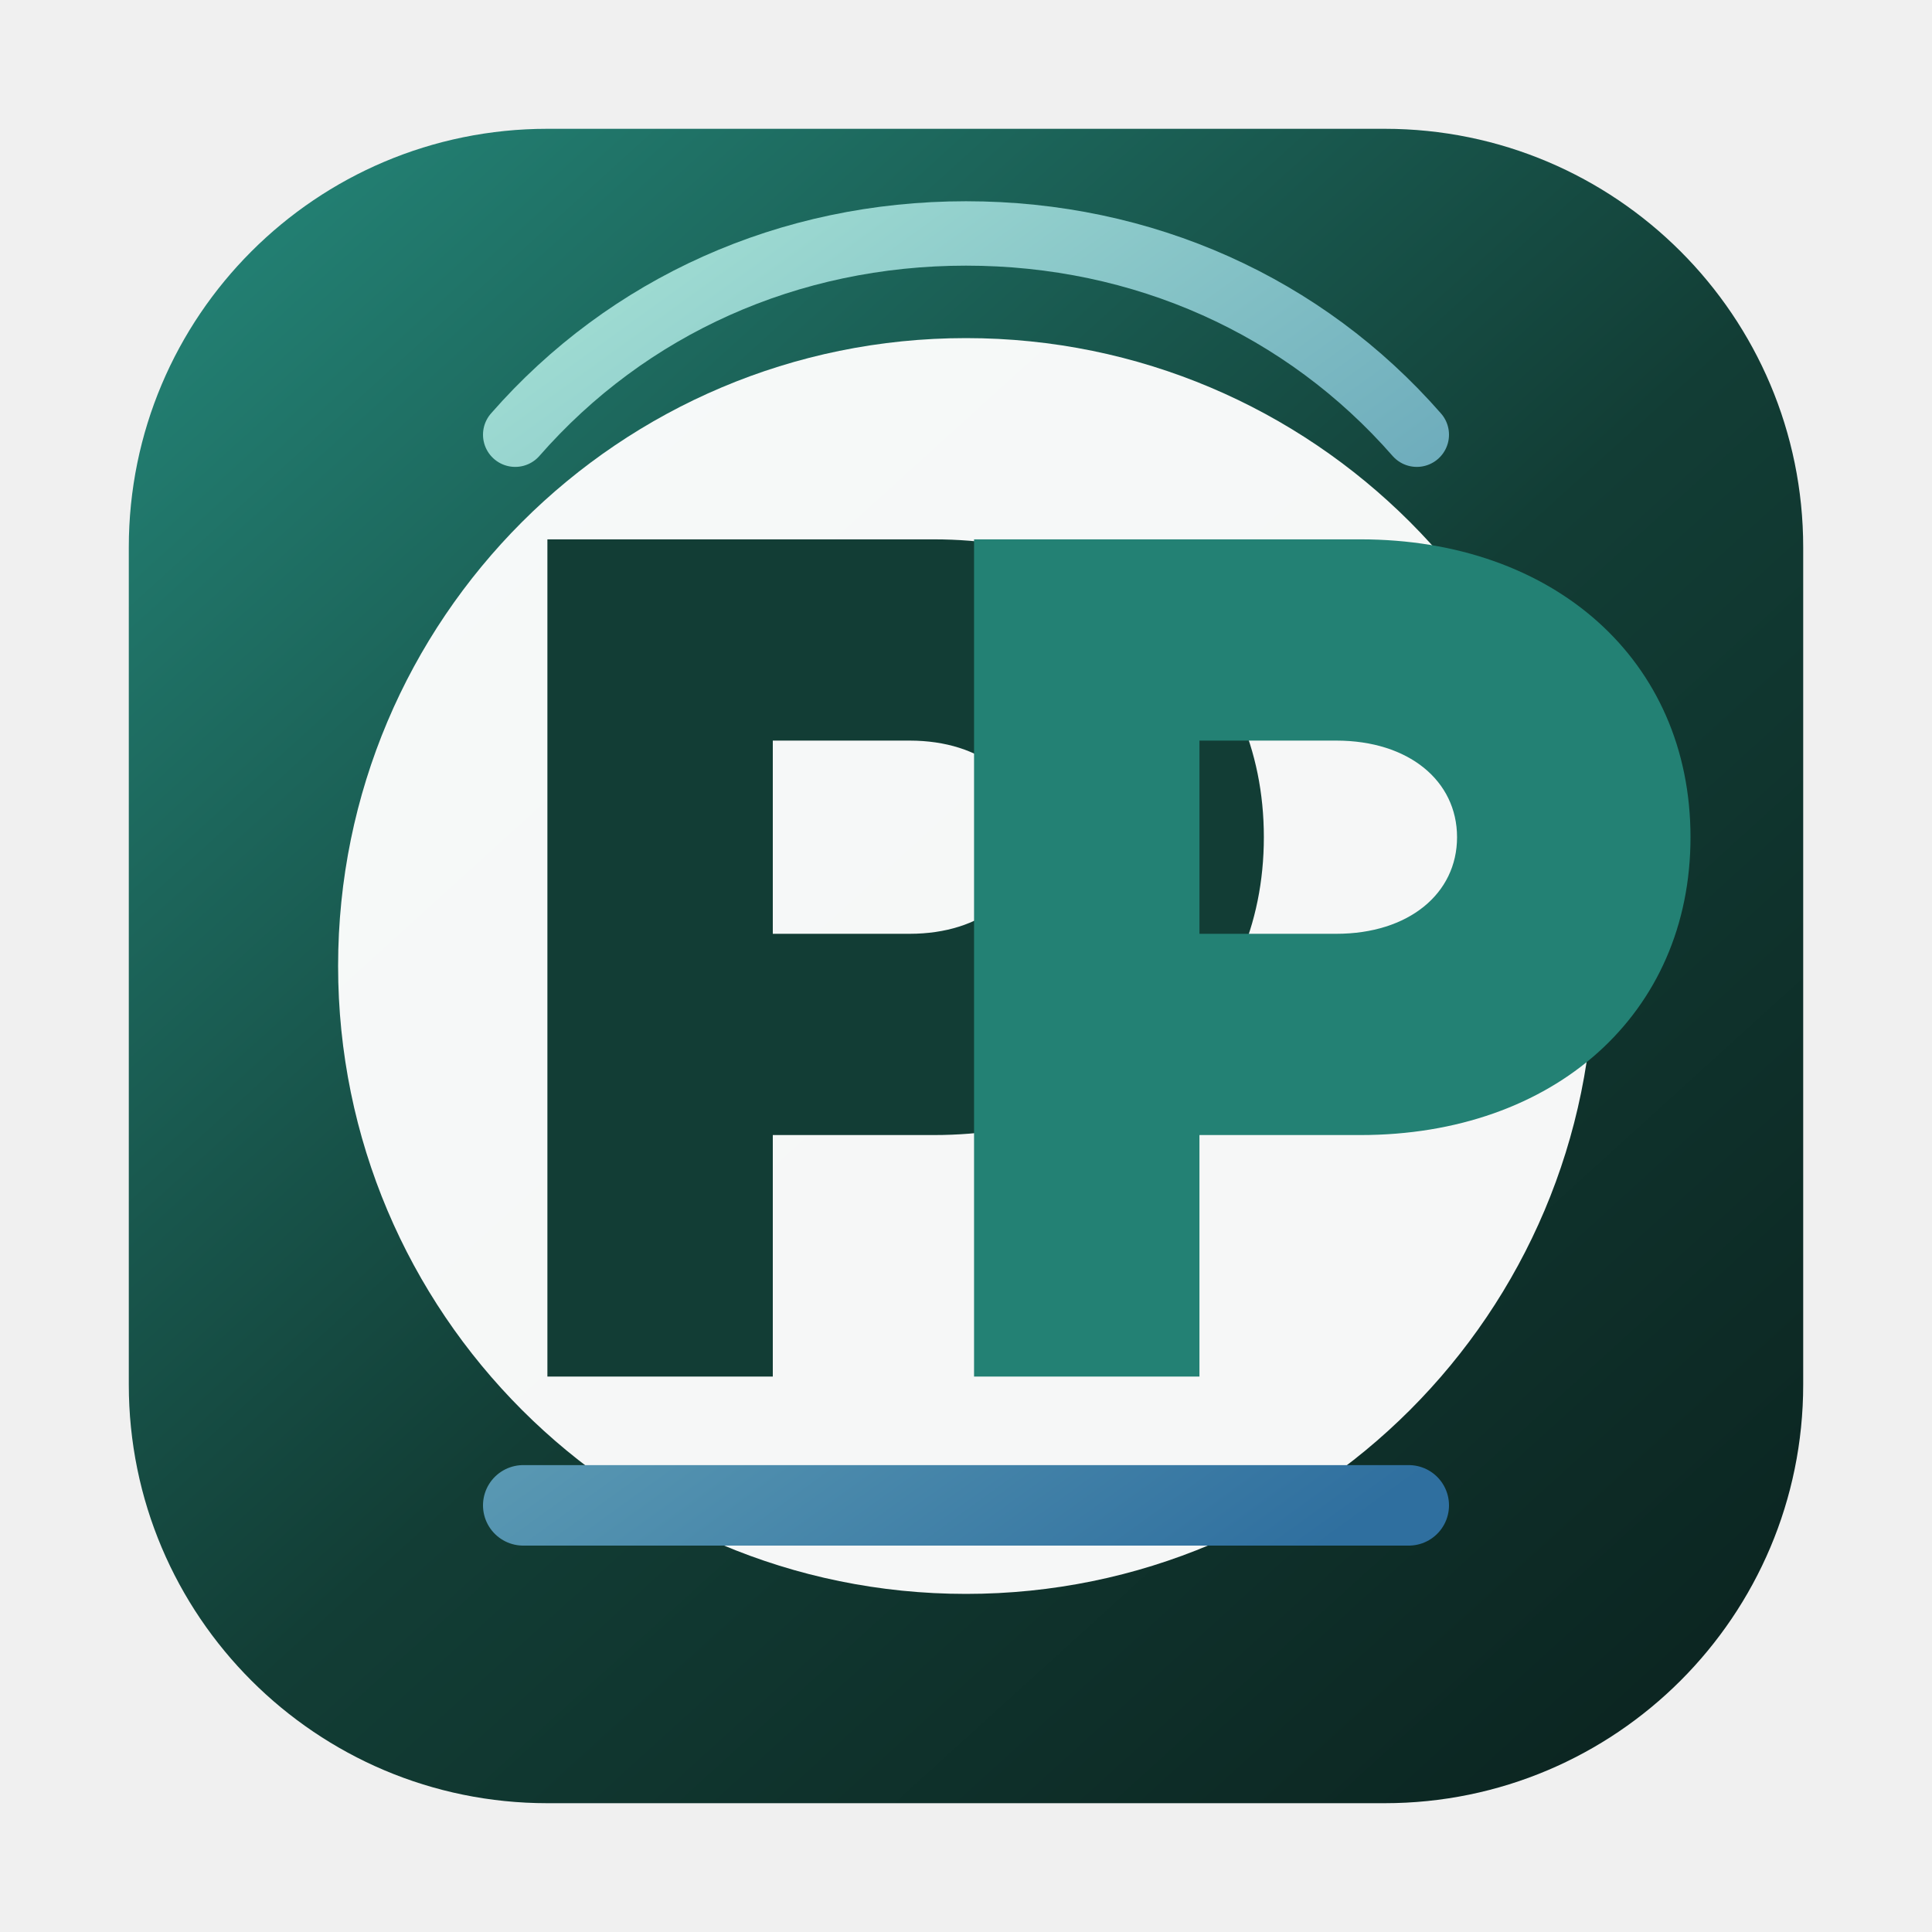
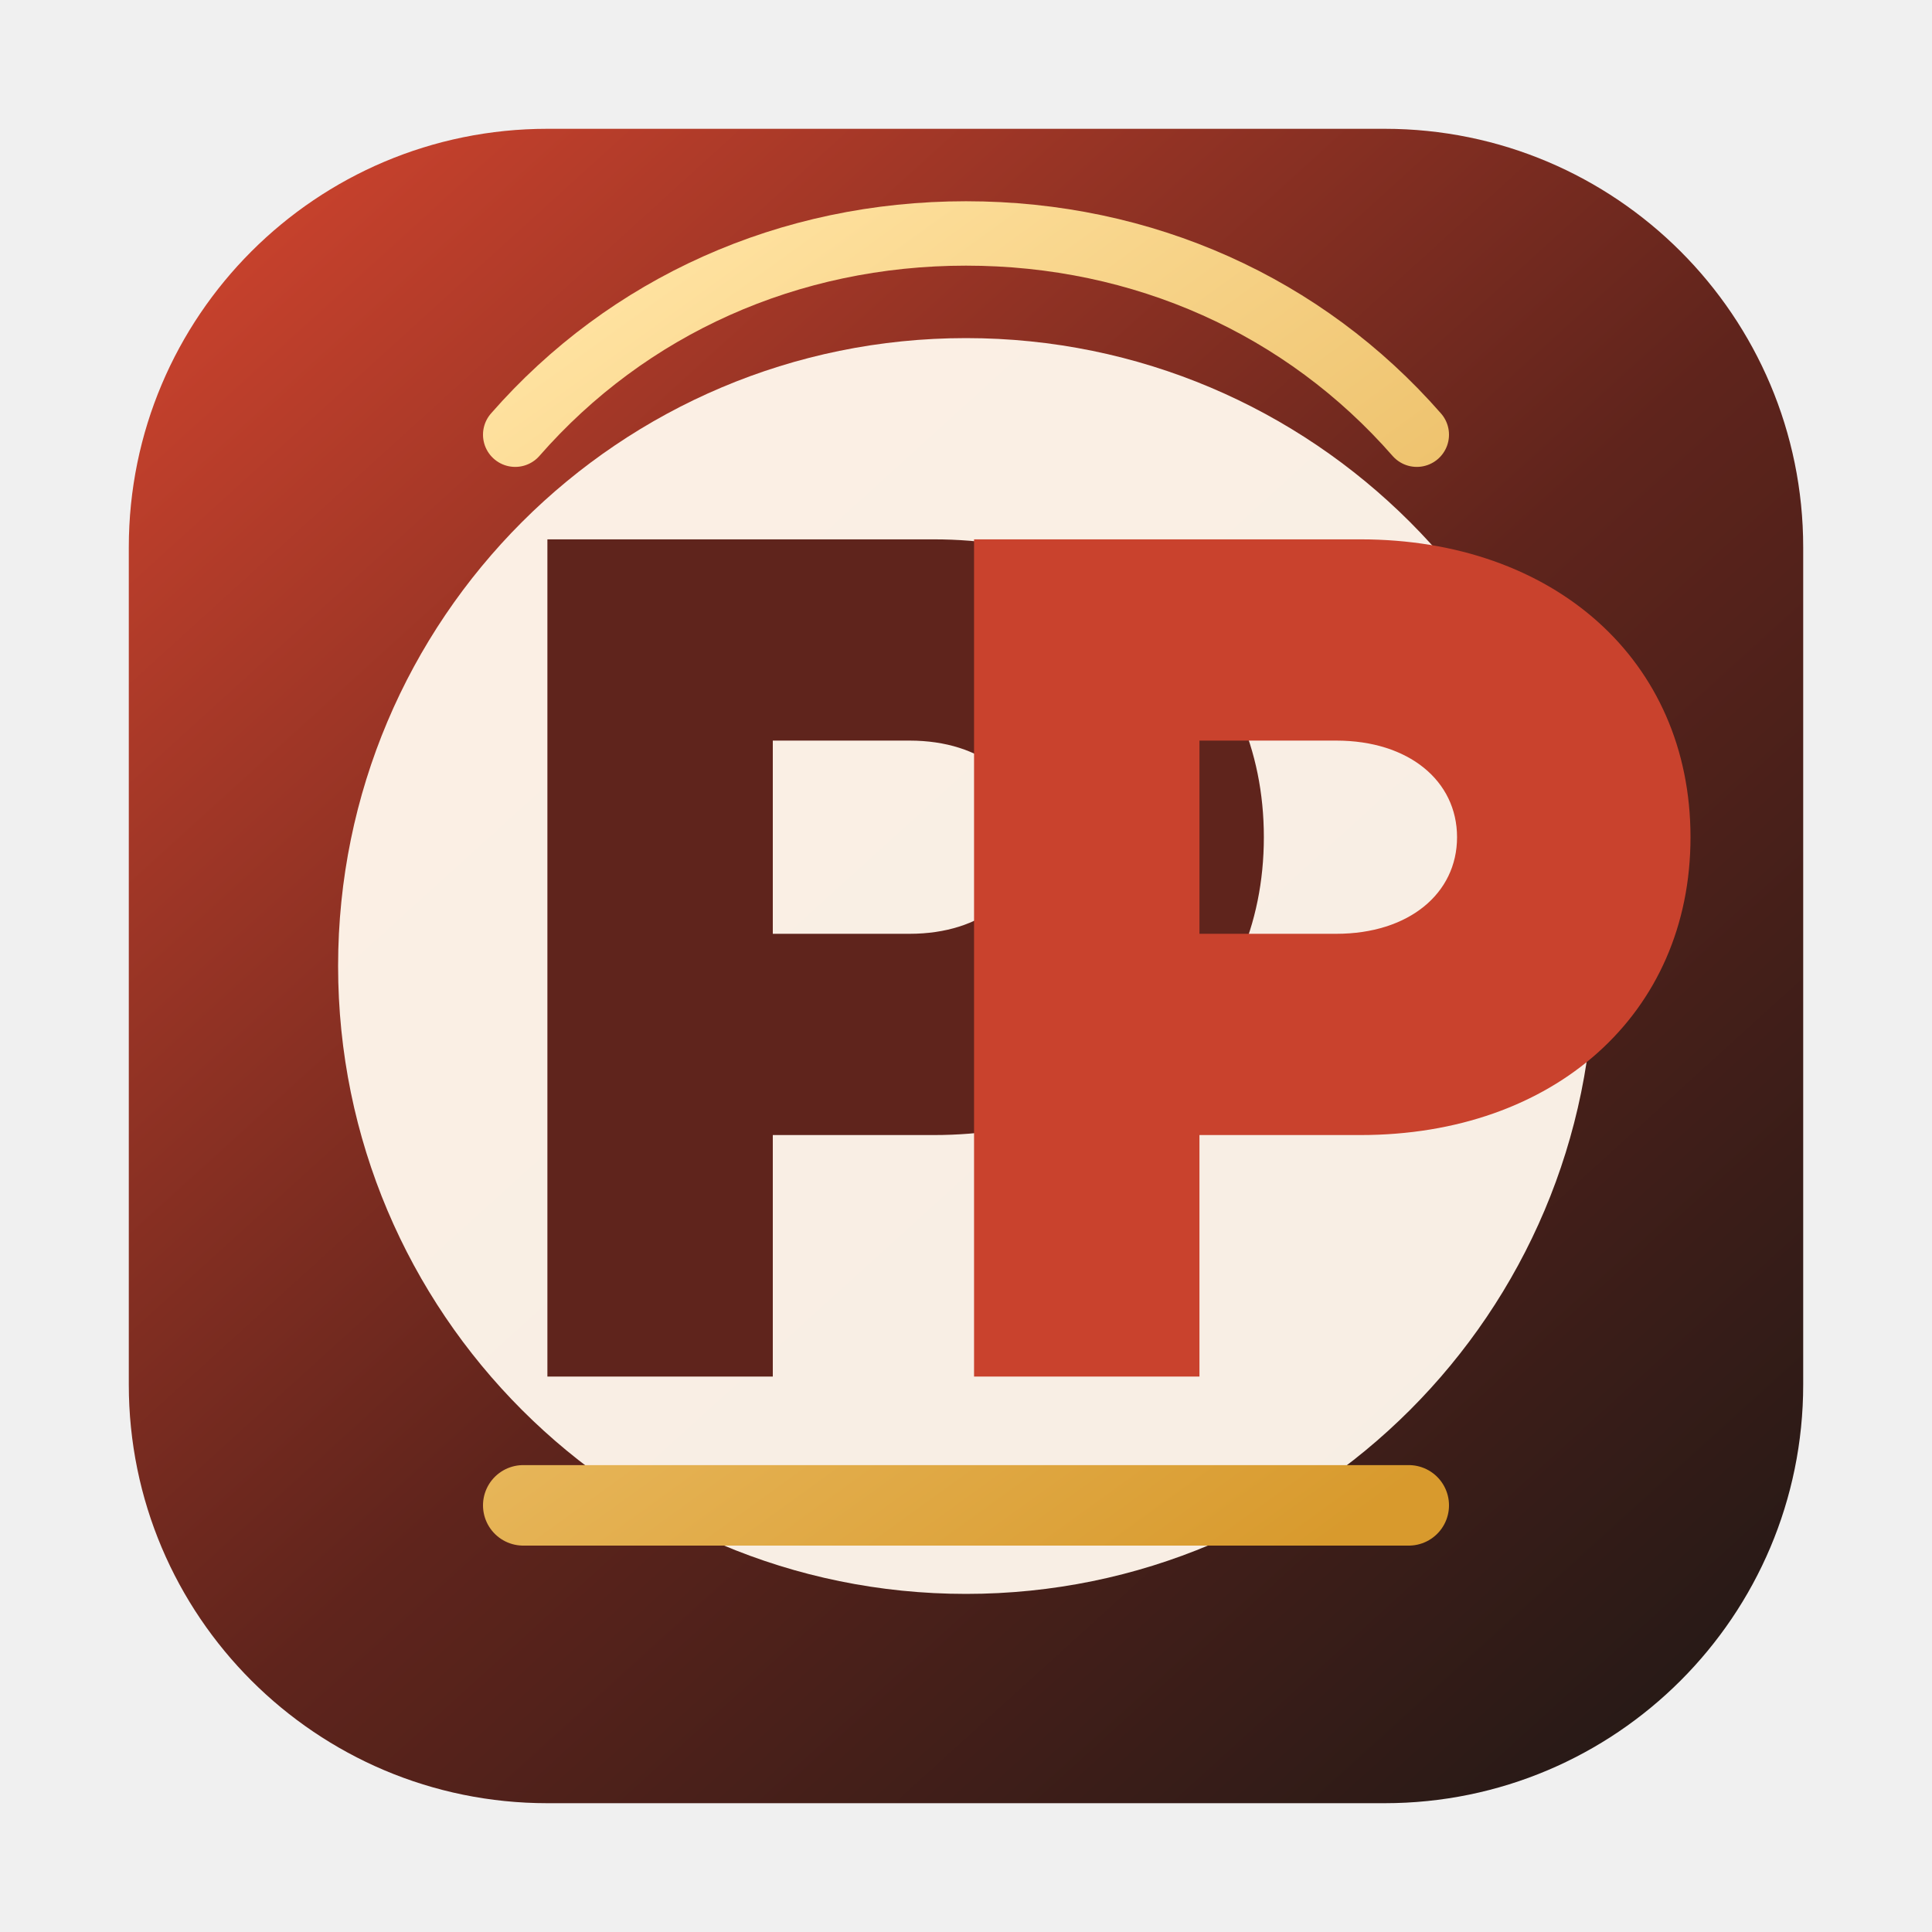
<svg xmlns="http://www.w3.org/2000/svg" width="240" height="240" viewBox="0 0 240 240" role="img" aria-label="PondyPOS PP logo">
  <defs>
    <linearGradient id="pp-bg" x1="32" y1="24" x2="210" y2="220" gradientUnits="userSpaceOnUse">
-       <stop offset="0" stop-color="#238174" />
-       <stop offset="0.52" stop-color="#123d35" />
-       <stop offset="1" stop-color="#0b2420" />
+       <stop offset="0" stop-color="#c9422d" />
+       <stop offset="0.52" stop-color="#5f241c" />
+       <stop offset="1" stop-color="#241916" />
    </linearGradient>
    <linearGradient id="pp-blue" x1="66" y1="44" x2="170" y2="188" gradientUnits="userSpaceOnUse">
-       <stop offset="0" stop-color="#9edbd2" />
-       <stop offset="1" stop-color="#2f6f9f" />
+       <stop offset="0" stop-color="#ffe2a0" />
+       <stop offset="1" stop-color="#d89a2d" />
    </linearGradient>
  </defs>
  <rect x="16" y="16" width="208" height="208" rx="52" fill="url(#pp-bg)" />
-   <circle cx="120" cy="120" r="78" fill="#ffffff" opacity="0.96" />
-   <path d="M68 171V67h48c24 0 41 15 41 37s-17 37-41 37H96v30H68Zm28-55h17c9 0 15-5 15-12s-6-12-15-12H96v24Z" fill="#123d35" />
-   <path d="M121 171V67h48c24 0 41 15 41 37s-17 37-41 37h-20v30h-28Zm28-55h17c9 0 15-5 15-12s-6-12-15-12h-17v24Z" fill="#238174" />
+   <circle cx="120" cy="120" r="78" fill="#fff7ec" opacity="0.96" />
+   <path d="M68 171V67h48c24 0 41 15 41 37s-17 37-41 37H96v30H68Zm28-55h17c9 0 15-5 15-12s-6-12-15-12H96v24Z" fill="#5f241c" />
+   <path d="M121 171V67h48c24 0 41 15 41 37s-17 37-41 37h-20v30h-28Zm28-55h17c9 0 15-5 15-12s-6-12-15-12h-17v24Z" fill="#c9422d" />
  <path d="M65 187h110" stroke="url(#pp-blue)" stroke-width="10" stroke-linecap="round" />
  <path d="M64 54c14-16 34-25 56-25s42 9 56 25" stroke="url(#pp-blue)" stroke-width="8" stroke-linecap="round" fill="none" />
</svg>
